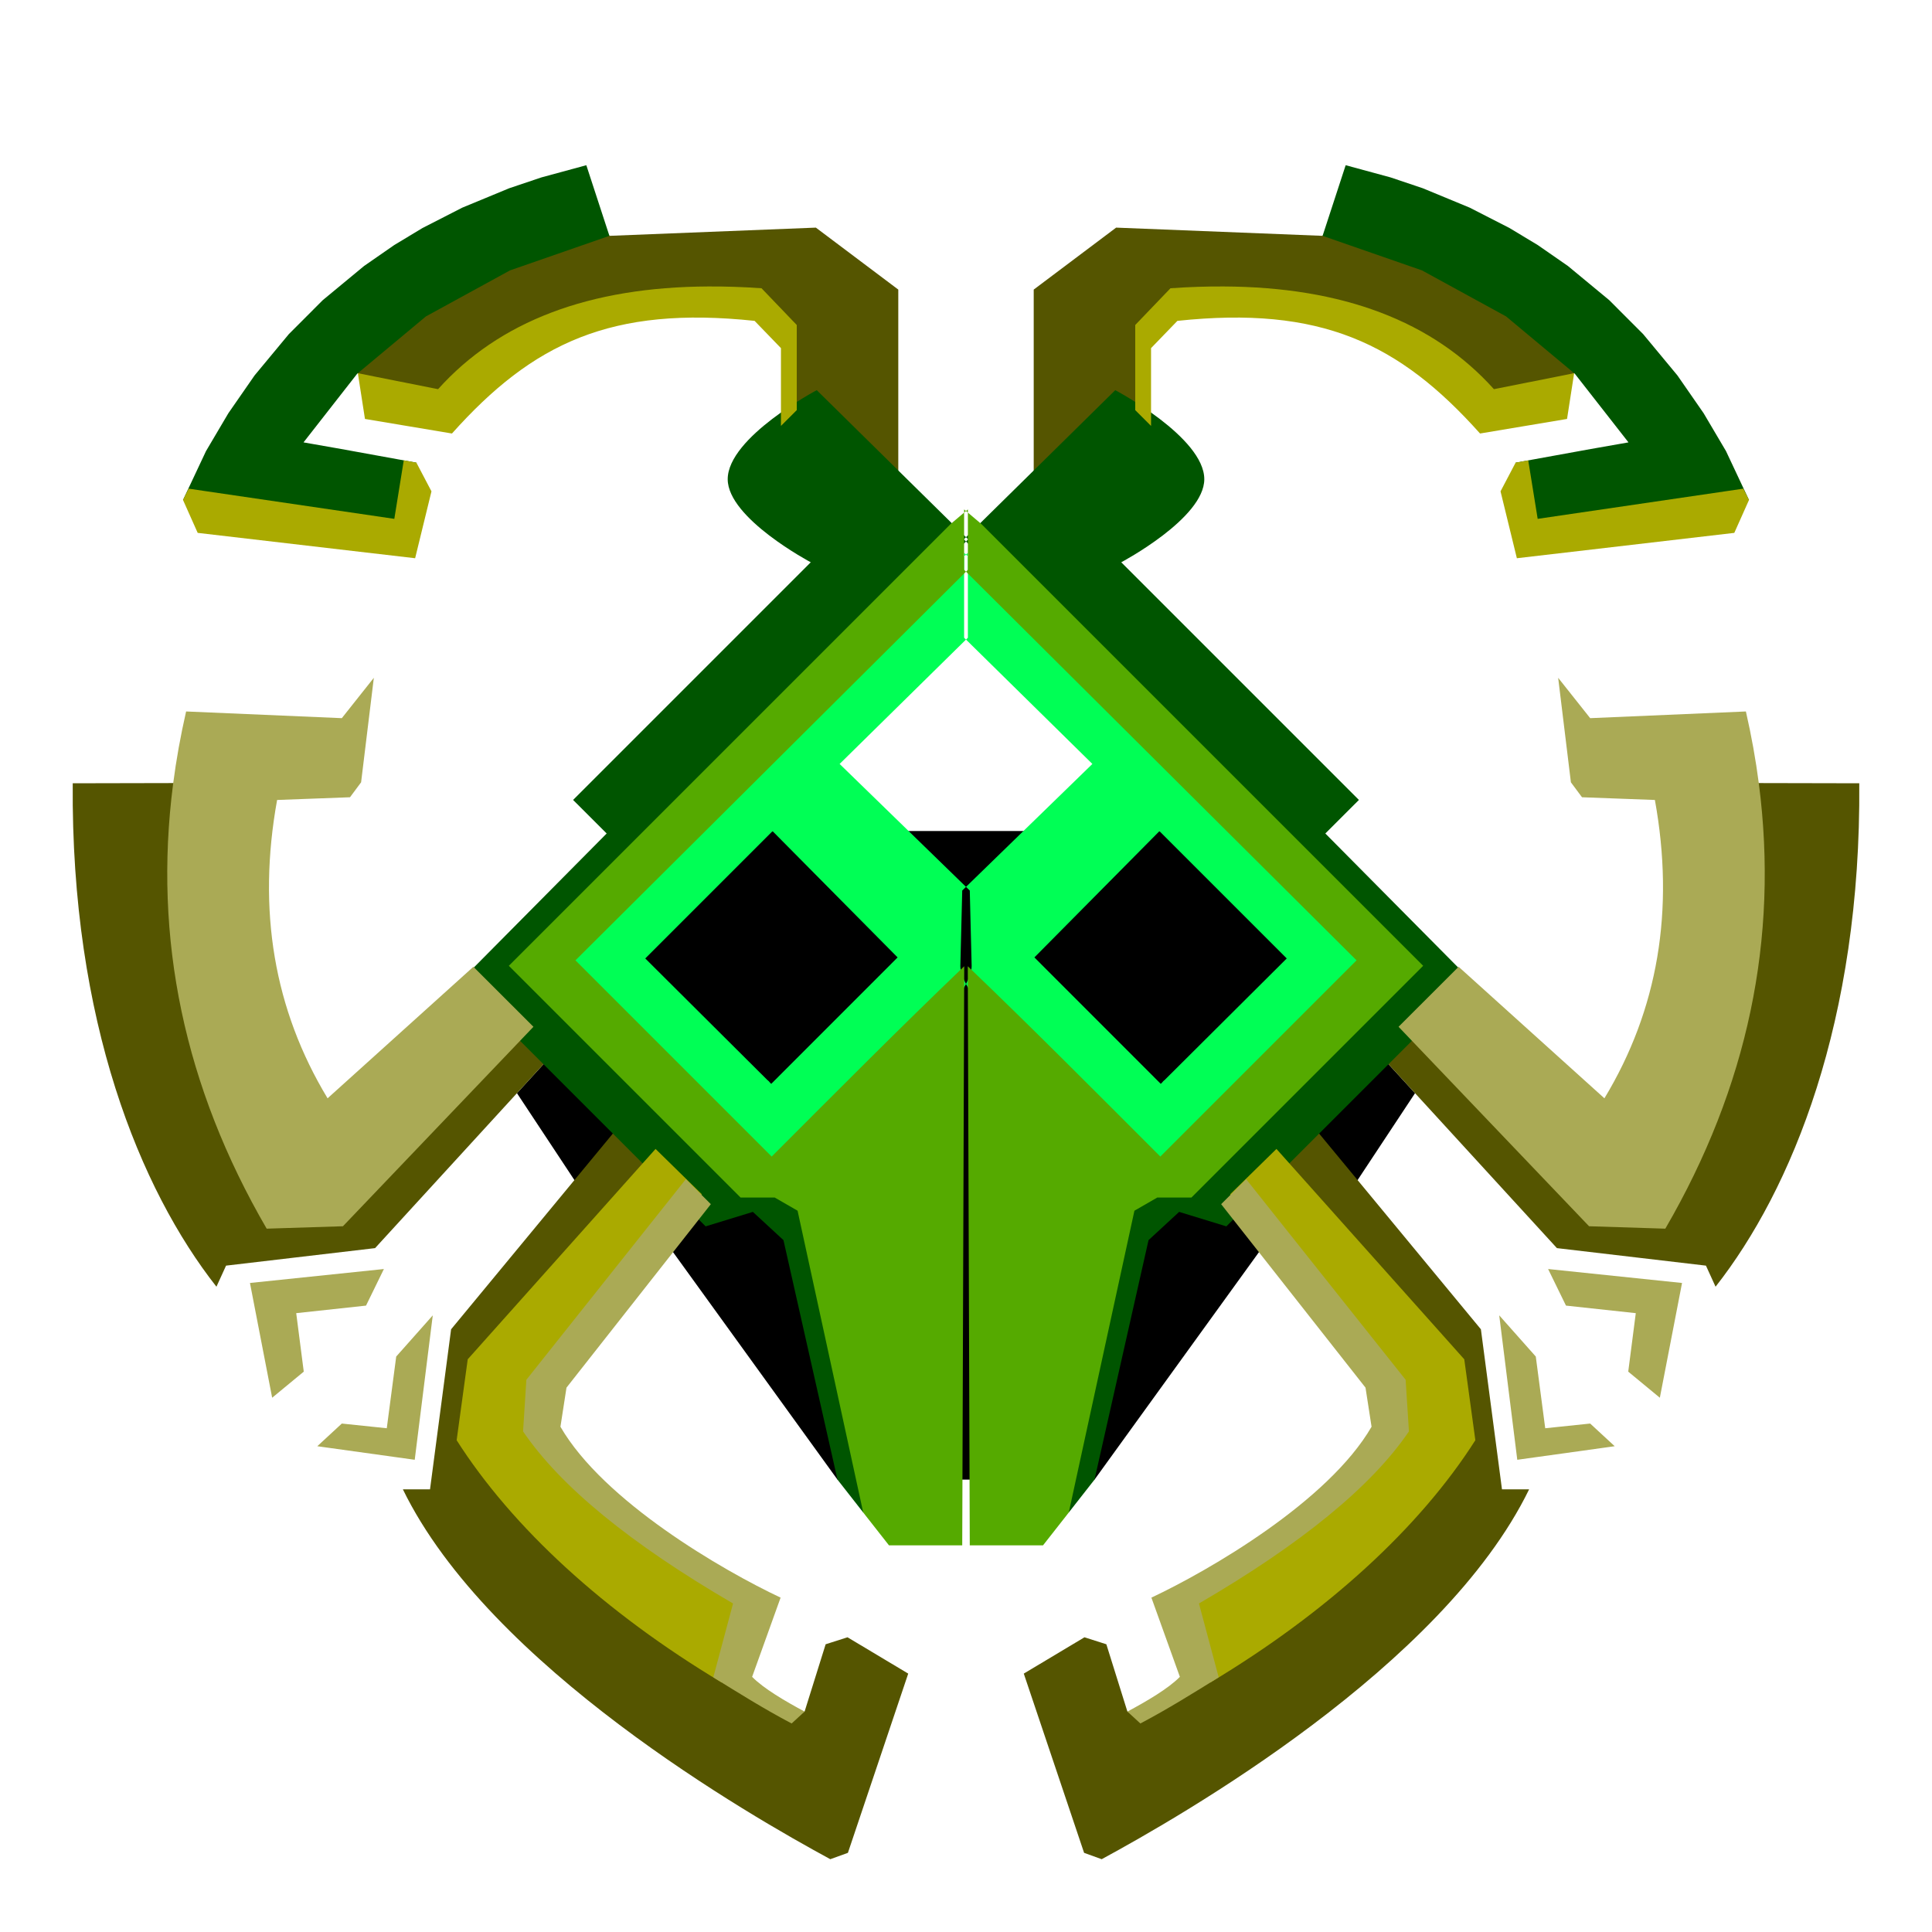
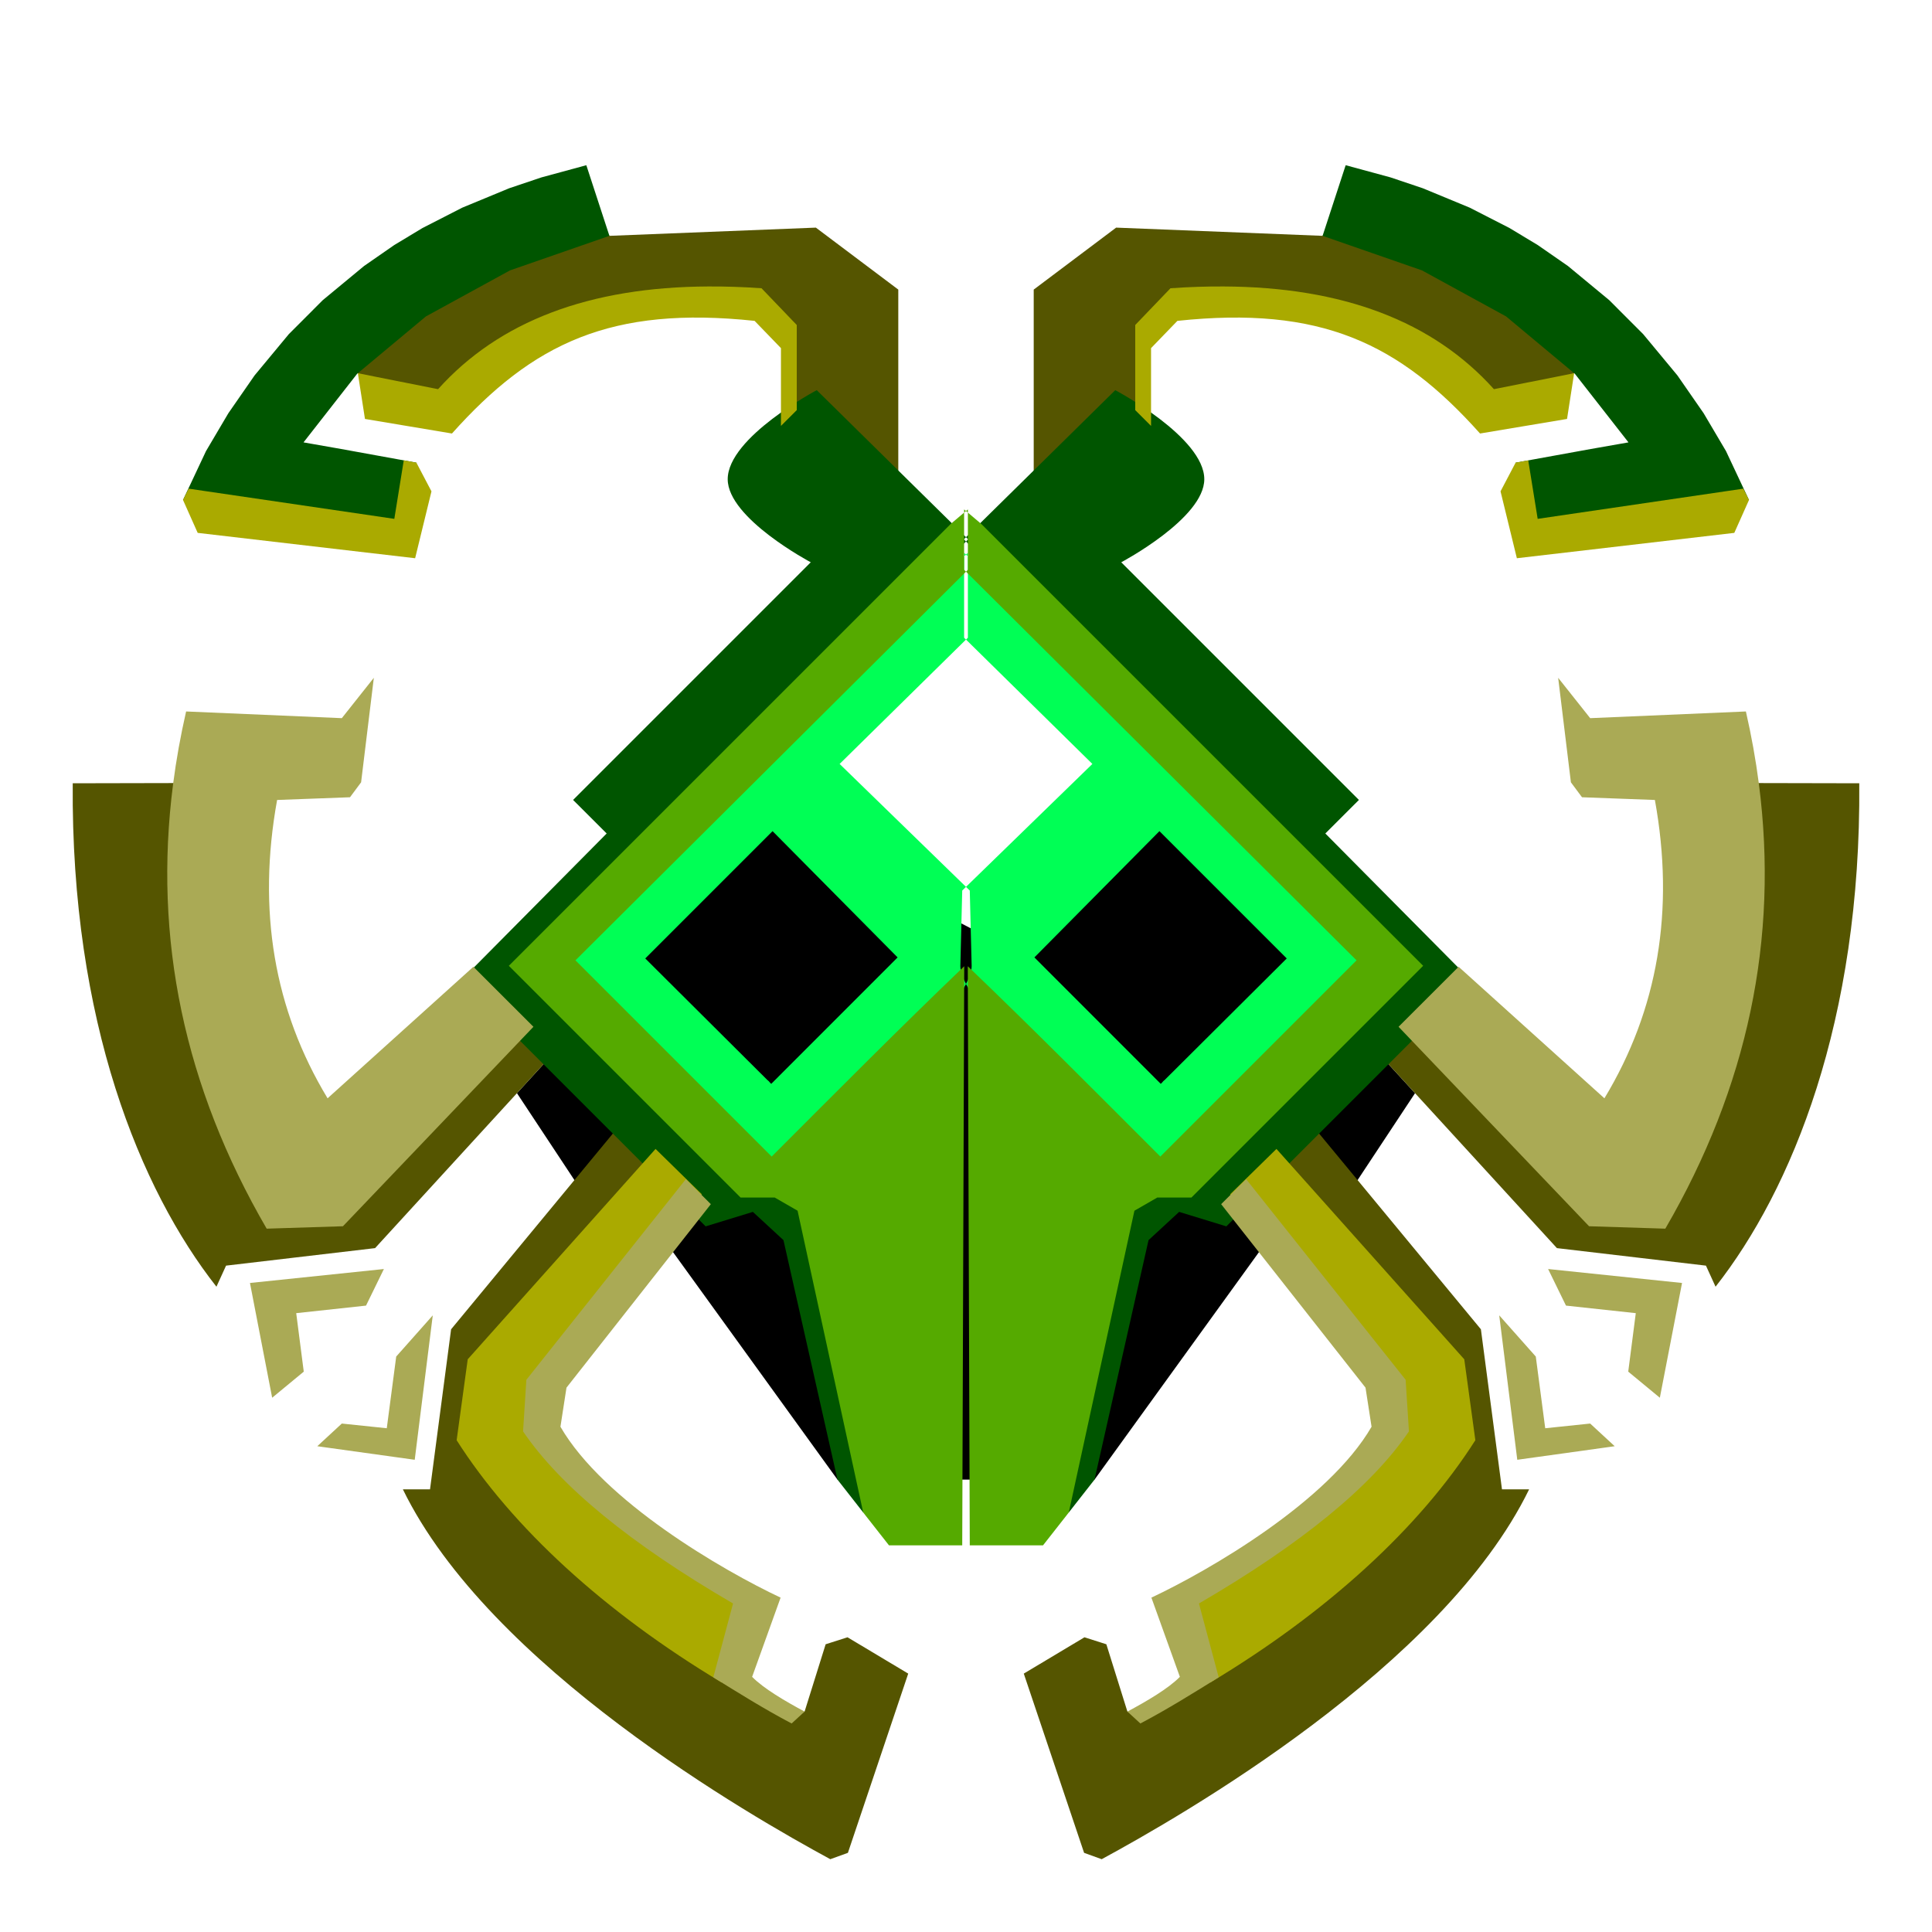
<svg xmlns="http://www.w3.org/2000/svg" width="1024" height="1024" viewBox="0 0 1024 1024" version="1.1" id="svg1" xml:space="preserve">
  <defs id="defs1" />
-   <path id="Eye" style="fill:#000000;fill-opacity:1;stroke-width:10;stroke-linecap:round;stroke-linejoin:round" d="m 408.766,440.469 -66.984,67.016 -46.797,49 L 274,579.406 304.453,625.469 356.75,663.688 443.875,784.217 H 512 V 440.469 Z m 206.469,0 66.984,67.016 46.797,49 L 750,579.406 719.547,625.469 667.25,663.688 580.125,784.217 H 512 V 440.469 Z" />
+   <path d="M 404,435 327.943,499.643 294.984,556.484 274,579.406 304.453,625.469 356.75,663.688 443.875,784.217 H 512 580.125 L 667.25,663.688 719.547,625.469 750,579.406 729.016,556.484 701.13,505.639 620,435 514.5,492 Z" style="stroke-width:10;stroke-linecap:round;stroke-linejoin:round" id="path1" />
  <path id="Mid" style="display:inline;fill:#555500;fill-opacity:1;stroke:none;stroke-width:1.028;stroke-linecap:round;stroke-linejoin:round;stroke-dasharray:none" d="m 710,110 -9,15 -109.422,-4.357 -43.688,32.844 V 265 l 53.812,-32.641 6.212,-54.181 14.581,-16.159 L 715,170 792.343,217.228 834.328,197.814 840,180 Z M 985.451,415.156 912.097,415 878.06,625 845,620 l -95,-85 -20.984,21.484 96.188,105.047 78.984,9.281 5.094,11.172 c 40.326,-51.343 77.171,-140.609 76.17,-266.828 z M 692.609,592.875 670,615 767.962,725 770,765 C 727.222,823.615 606.141,912.851 597.547,907.17 l -11.156,-35.672 -11.594,-3.703 -32.172,19.25 31.969,95 9.344,3.375 v -0.016 C 625.882,962.655 764.63,883.484 810.469,789.373 H 796.078 L 784.906,704.547 Z M 314,110 l 9,15 109.422,-4.357 43.688,32.844 V 265 L 422.297,232.359 416.085,178.178 401.504,162.019 309,170 231.657,217.228 189.672,197.814 184,180 Z M 38.549,415.156 111.903,415 145.94,625 179,620 l 95,-85 20.984,21.484 -96.188,105.047 -78.984,9.281 -5.094,11.172 C 74.393,630.641 37.548,541.375 38.549,415.156 Z M 331.391,592.875 354,615 256.038,725 254,765 c 42.778,58.615 163.859,147.851 172.453,142.17 l 11.156,-35.672 11.594,-3.703 32.172,19.25 -31.969,95 -9.344,3.375 v -0.016 C 398.118,962.655 259.37,883.484 213.531,789.373 h 14.391 l 11.172,-84.826 z" />
  <path id="Shadow" style="display:inline;fill:#005500;fill-opacity:1;stroke:none;stroke-width:1.028;stroke-linecap:round;stroke-linejoin:round" d="M 713.234,87.564 701,125 l 52.685,18.308 44.544,24.379 36.461,30.403 28.436,36.381 -20.016,3.516 -39.812,7.234 8.422,36.311 L 927,265 914.82,239.098 902.963,219.024 889.051,198.962 870.905,177.087 852.923,159.084 831.022,140.97 815.066,129.898 800.077,120.863 778.973,110.059 754.085,99.768 736.995,94.018 Z M 591.109,206.799 510.844,285.859 740,515 C 685.218,562.55 581.185,643.337 535,670 L 566.484,801.639 580.125,784.217 608.75,657.297 624.969,642.328 650,650 780,520 702.453,441.766 720.25,423.984 594.281,298.016 c 0,0 44.014,-23.265 44.016,-44.014 0.002,-22.248 -47.188,-47.203 -47.188,-47.203 z M 310.766,87.564 323,125 l -52.685,18.308 -44.544,24.379 -36.461,30.403 -28.436,36.381 20.016,3.516 39.812,7.234 -8.422,36.311 L 97,265 l 12.18,-25.902 11.857,-20.075 13.912,-20.062 18.146,-21.875 17.982,-18.003 21.9,-18.114 15.957,-11.072 14.988,-9.035 21.105,-10.804 24.888,-10.291 17.09,-5.75 z m 122.125,119.234 80.266,79.061 L 284,515 c 54.782,47.55 158.815,128.337 205,155 L 457.516,801.639 443.875,784.217 415.25,657.297 399.031,642.328 374,650 244,520 321.547,441.766 303.75,423.984 429.719,298.016 c 0,0 -44.014,-23.265 -44.016,-44.014 -0.002,-22.248 47.188,-47.203 47.188,-47.203 z" />
  <path id="LightShadow" style="display:inline;fill:#aaaa00;fill-opacity:1;stroke:none;stroke-width:1.028;stroke-linecap:round;stroke-linejoin:round" d="m 648.422,151.83 c -9.034,-0.039 -18.382,0.262 -28.047,0.953 l -18.672,19.469 v 45.125 l 8.375,8.375 v -41.234 l 13.969,-14.453 c 75.978,-8.056 117.531,11.744 160.406,59.703 l 46.109,-7.719 3.766,-24.234 -42.516,8.453 C 759.457,170.237 711.659,152.101 648.422,151.83 Z m 154.875,93.391 -7.984,15.203 8.656,35.451 115.25,-13.438 L 927,265 l -3,-6 -109,16 -5,-31 z M 676.547,608.953 652,633 l 83,97 v 27.256 c -19.719,29.061 -55.522,59.041 -110,90.775 l 16.484,43.748 C 703.479,854.58 752.445,809.708 781.969,763.342 l -5.875,-42.889 z M 375.578,151.83 c 9.034,-0.039 18.382,0.262 28.047,0.953 l 18.672,19.469 v 45.125 l -8.375,8.375 v -41.234 l -13.969,-14.453 c -75.978,-8.056 -117.531,11.744 -160.406,59.703 l -46.109,-7.719 -3.766,-24.234 42.516,8.453 c 32.355,-36.03 80.153,-54.167 143.391,-54.438 z m -154.875,93.391 7.984,15.203 -8.656,35.451 -115.25,-13.438 L 97,265 l 3,-6 109,16 5,-31 z m 126.75,363.732 L 372,633 289,730 v 27.256 c 19.719,29.061 55.522,59.041 110,90.775 L 382.516,891.779 C 320.521,854.58 271.555,809.708 242.031,763.342 l 5.875,-42.889 z" />
  <path id="Center" style="display:inline;fill:#00ff55;fill-opacity:1;stroke:none;stroke-width:1.028;stroke-linecap:round;stroke-linejoin:round" d="m 613,395 v 44 l 69,69 -65.863,65.567 4.317,1.433 H 670 l 70,-65 z m -202,0 v 44 l -69,69 65.863,65.567 L 403.547,575 H 354 l -70,-65 z" />
  <path id="CenterInner" style="display:inline;fill:#00ff55;fill-opacity:1;stroke:none;stroke-width:1.028;stroke-linecap:round;stroke-linejoin:round" d="m 511,293 v 45 L 578.984,404.906 510,472 l -1,40 c 0,20.088 66,83 108.039,108.955 L 662.601,574 h -41.867 c 0,0 -3.27,-1.16 -3.696,-1.336 l -1.804,1.804 L 548.25,507.453 620,435 630,405 Z m 2,0 v 45 L 445.016,404.906 514,472 l 1,40 c 0,20.088 -66,83 -108.039,108.955 L 361.399,574 h 41.867 c 0,0 3.27,-1.16 3.696,-1.336 l 1.804,1.804 L 475.75,507.453 404,435 394,405 Z" />
  <path id="Face" style="display:inline;fill:#55aa00;fill-opacity:1;stroke:none;stroke-width:1.028;stroke-linecap:round;stroke-linejoin:round" d="m 511,270 v 32 L 719,509 615,613 C 581.413,579.413 547.253,544.974 512.929,512.11 l -1.866,4e-5 L 510,819.076 h 42.812 l 13.672,-17.422 34.781,-159.951 12.125,-6.984 h 18.094 L 754.312,511.891 520.156,277.752 Z m 2,0 v 32 L 305,509 409,613 c 33.587,-33.587 67.747,-68.026 102.071,-100.89 l 1.866,4e-5 L 514,819.076 h -42.812 l -13.672,-17.422 -34.781,-159.951 -12.125,-6.984 H 392.516 L 269.688,511.891 503.844,277.752 Z" />
  <path id="Highlight" style="display:inline;fill:#aaaa55;fill-opacity:1;stroke:none;stroke-width:1.028;stroke-linecap:round;stroke-linejoin:round" d="m 825.859,359.25 6.75,55.391 L 838.5,422.562 877.125,424 c 10.585,58.404 1.655,111.132 -26.75,158.125 l -77.281,-69.719 -31.828,31.812 100.969,105.719 40.422,1.281 C 926.311,576.091 942.848,497.517 932.25,415.484 c -1.643,-12.717 -3.944,-25.508 -6.891,-38.391 l -82.529,3.547 z M 660.5,625 l -13.266,13.234 76.516,97.25 3.203,20.717 c -22.901,39.591 -86.008,76.127 -116.688,90.578 l 15.094,41.984 c -6.084,6.187 -17.447,12.856 -27.812,18.406 l 6.875,6.312 c 14.887,-7.861 28.142,-16.178 41.516,-24.469 l -10.469,-39.125 c 54.478,-31.735 91.578,-62.158 111.297,-91.219 l -1.75,-27.357 z M 820.531,672.609 830,692 l 37,4 -4,31 16.75,13.828 L 891.516,680 Z m -25.906,24.562 9.562,76.545 51.641,-7.188 L 842.83,754.514 819,757 814,719 Z M 198.141,359.25 l -6.75,55.391 L 185.5,422.562 146.875,424 c -10.585,58.404 -1.655,111.132 26.75,158.125 l 77.281,-69.719 31.828,31.812 -100.969,105.719 -40.422,1.281 C 97.689,576.091 81.152,497.517 91.75,415.484 c 1.643,-12.717 3.944,-25.508 6.891,-38.391 l 82.529,3.547 z M 363.5,625 l 13.266,13.234 -76.516,97.25 -3.203,20.717 c 22.901,39.591 86.008,76.127 116.688,90.578 l -15.094,41.984 c 6.084,6.187 17.447,12.856 27.812,18.406 l -6.875,6.312 c -14.887,-7.861 -28.142,-16.178 -41.516,-24.469 l 10.469,-39.125 C 334.053,818.154 296.954,787.731 277.234,758.67 l 1.75,-27.357 z M 203.469,672.609 194,692 l -37,4 4,31 -16.75,13.828 L 132.484,680 Z m 25.906,24.562 -9.562,76.545 -51.641,-7.188 12.998,-12.016 L 205,757 l 5,-38 z" />
</svg>
